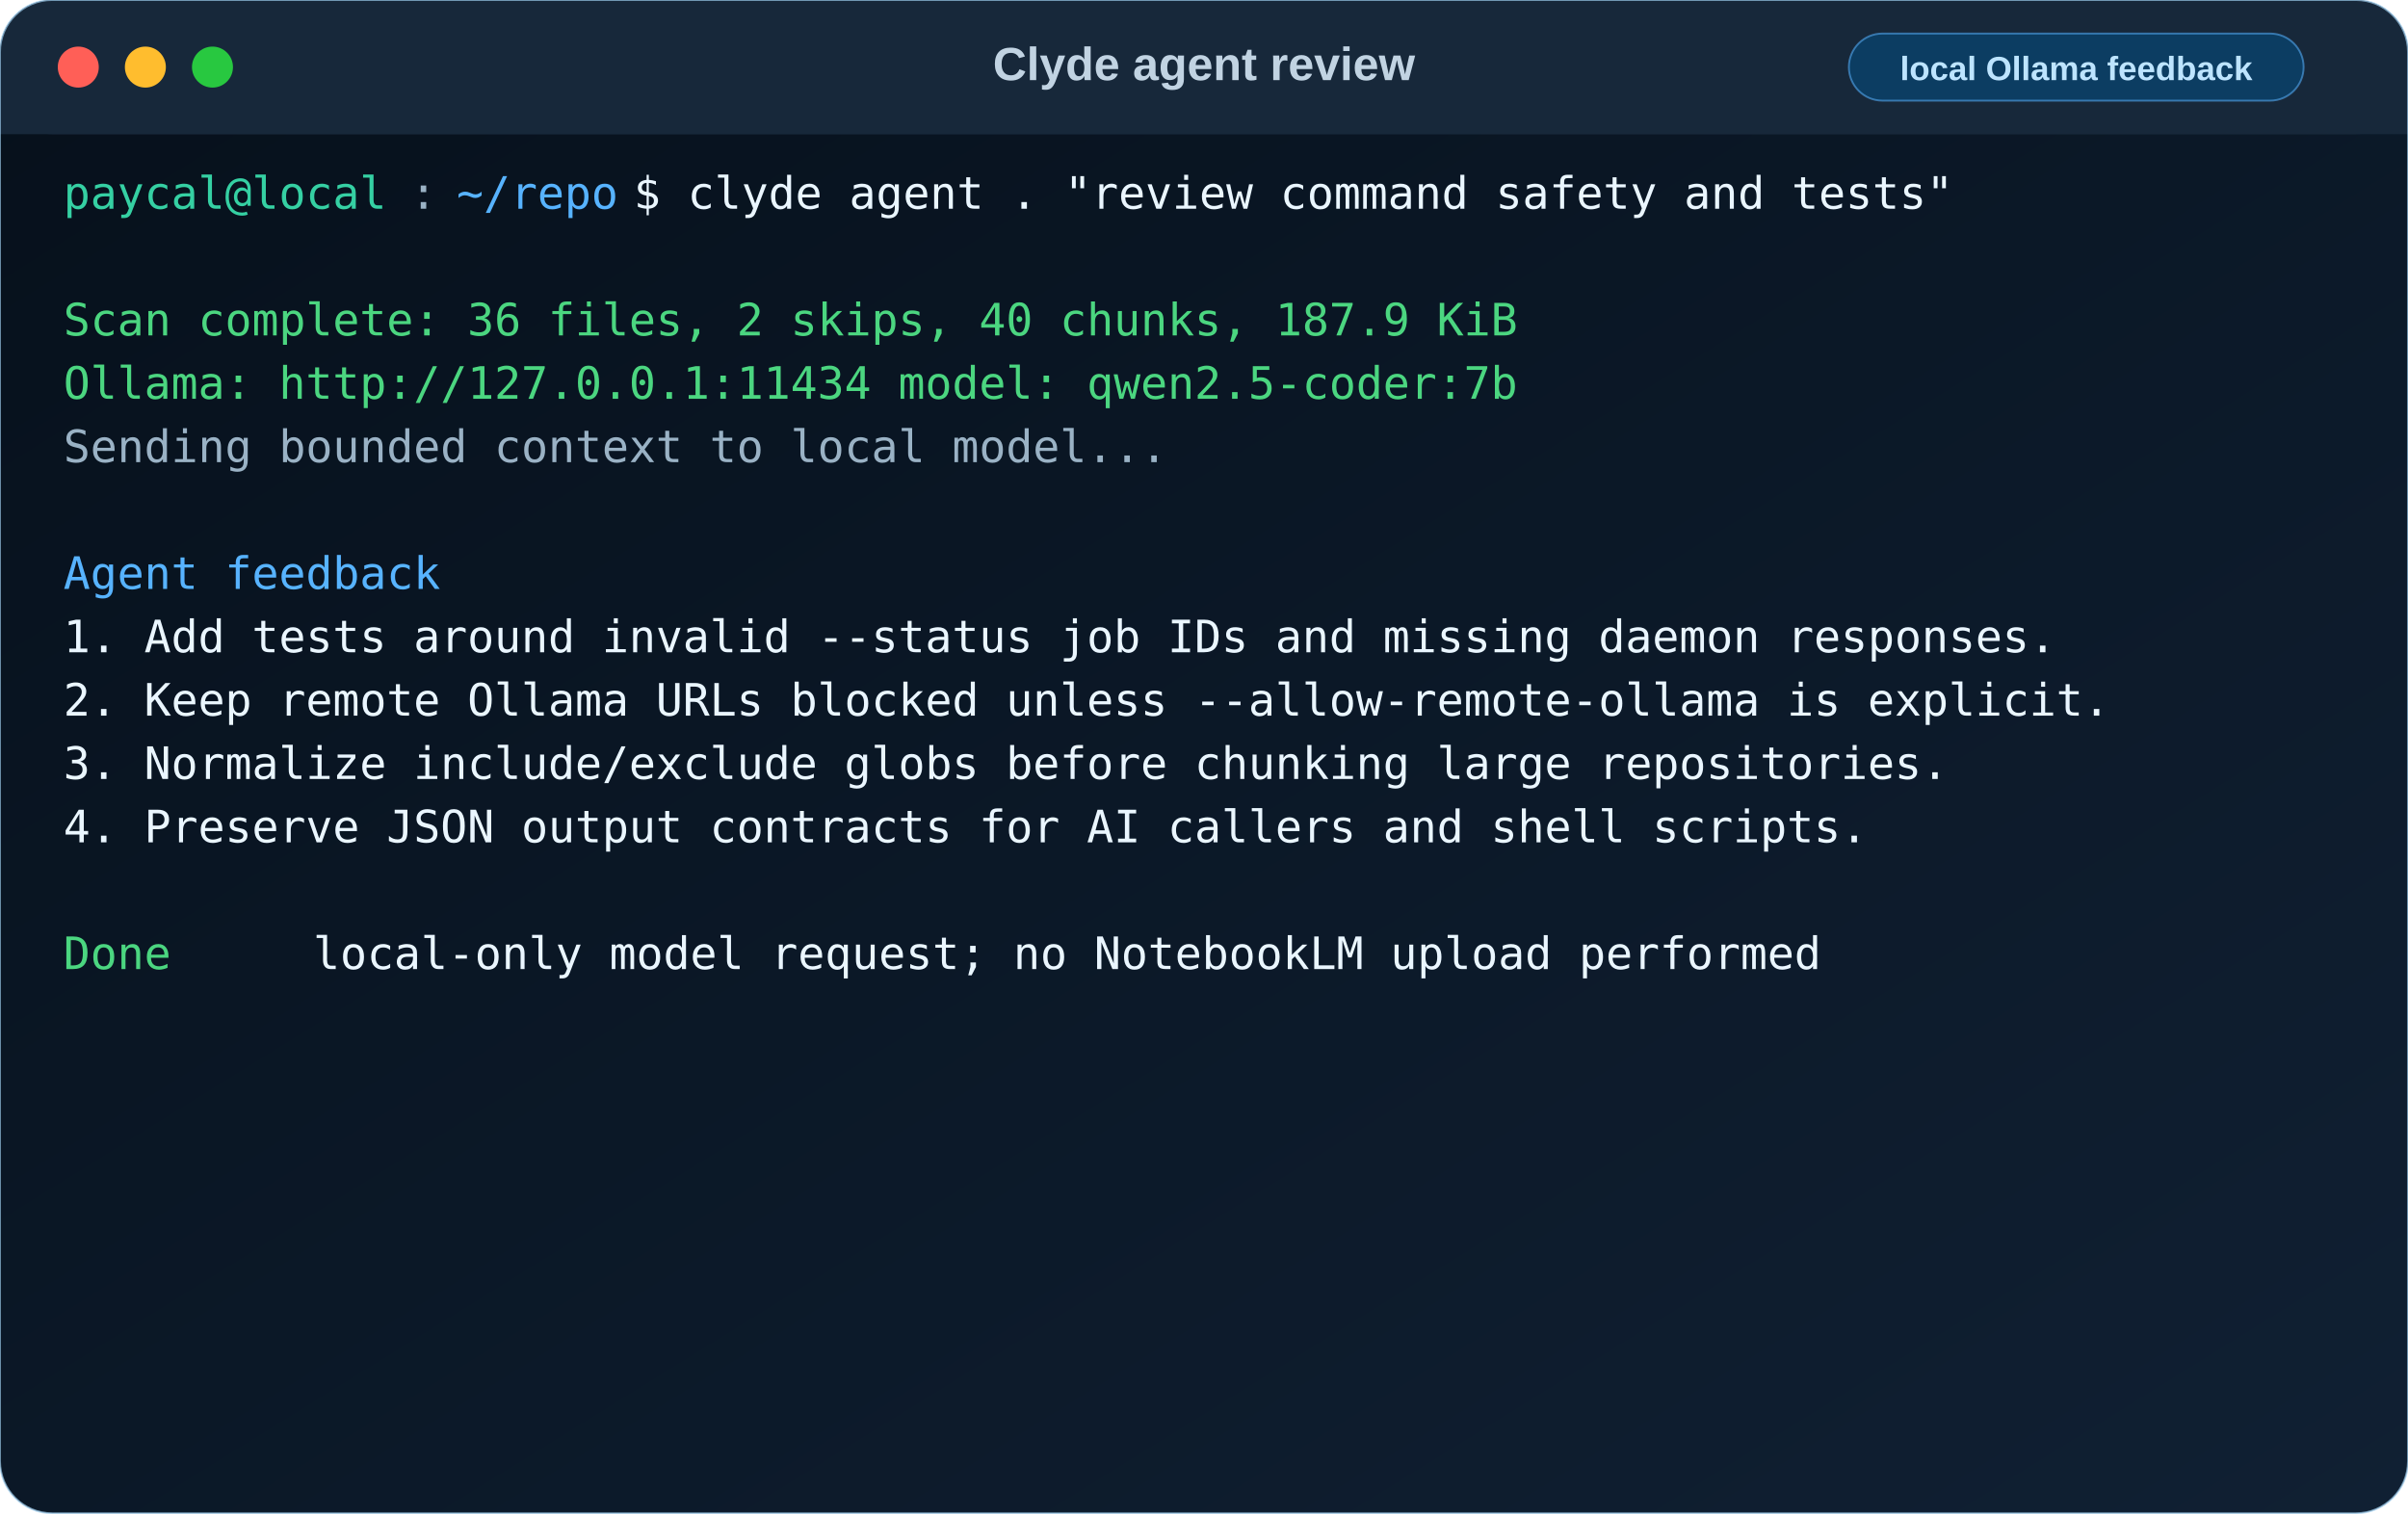
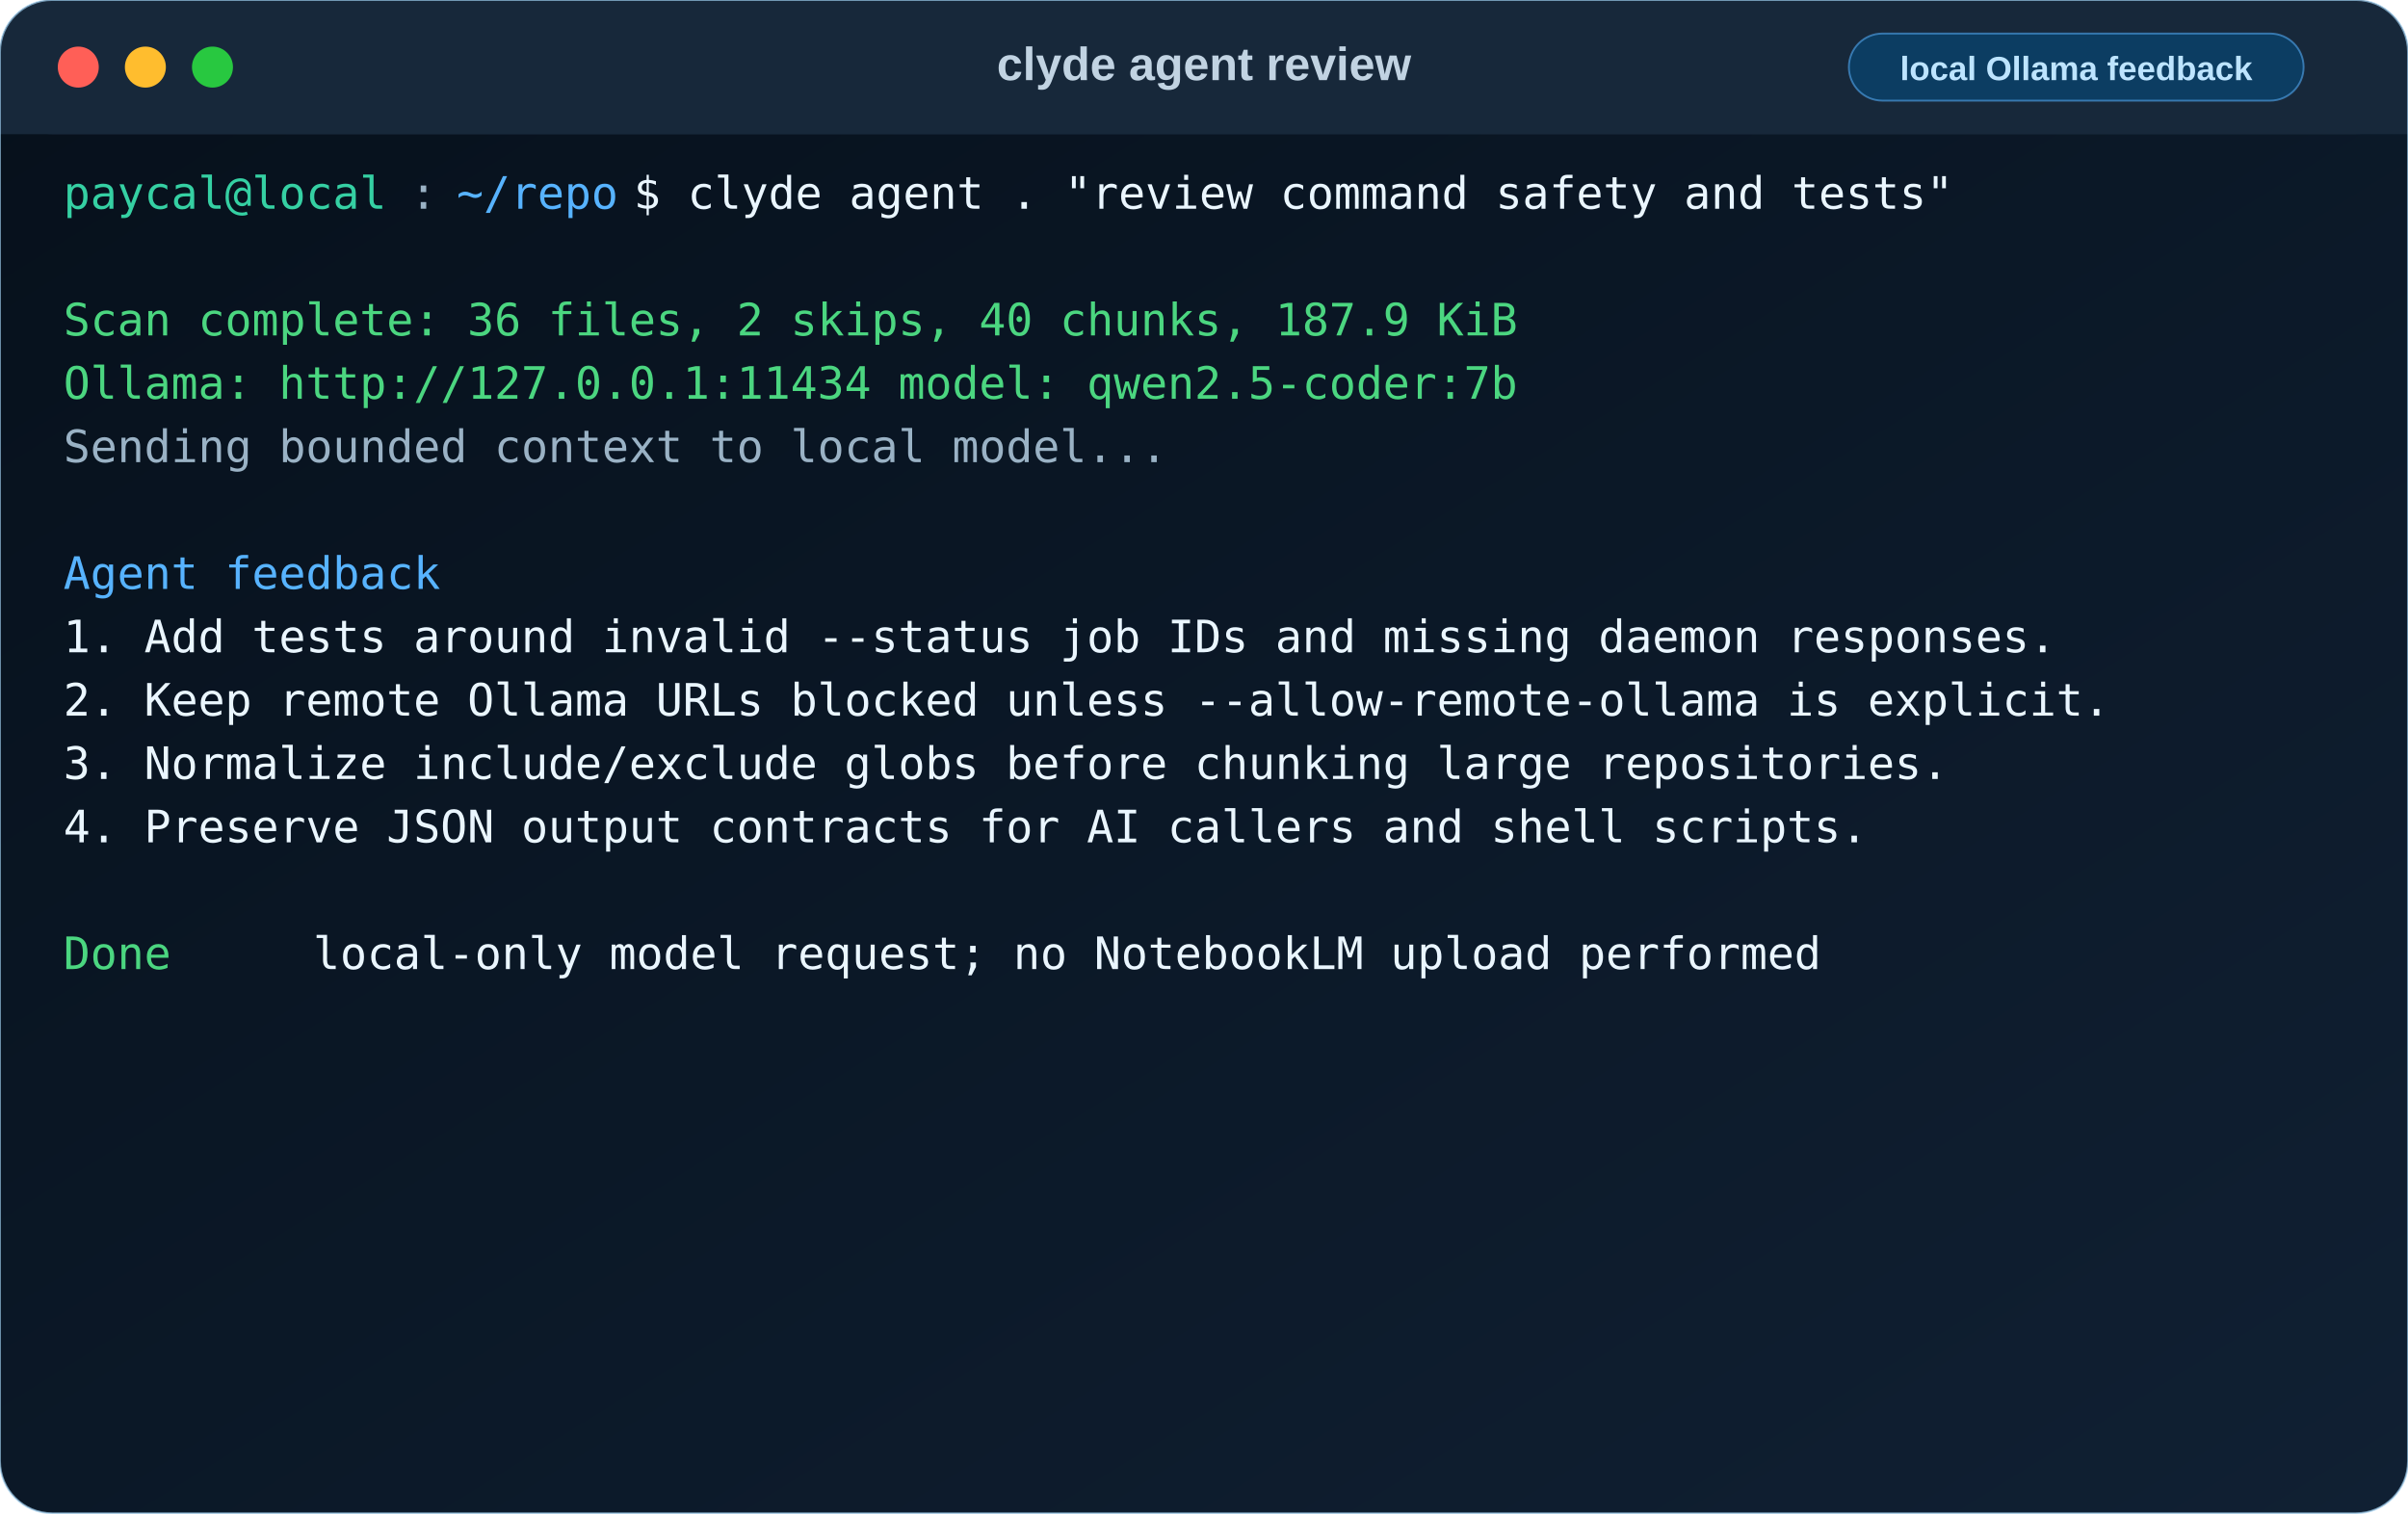
<svg xmlns="http://www.w3.org/2000/svg" width="1292" height="812" viewBox="0 0 1292 812">
  <defs>
    <linearGradient id="term" x1="0" y1="0" x2="1" y2="1">
      <stop offset="0" stop-color="#06101b" />
      <stop offset="1" stop-color="#102033" />
    </linearGradient>
  </defs>
  <rect x="0" y="0" width="1292" height="812" rx="28" fill="url(#term)" />
  <rect x="0" y="0" width="1292" height="72" rx="28" fill="#17283a" />
  <rect x="0" y="44" width="1292" height="28" fill="#17283a" />
  <circle cx="42" cy="36" r="11" fill="#ff5f57" />
  <circle cx="78" cy="36" r="11" fill="#ffbd2e" />
  <circle cx="114" cy="36" r="11" fill="#28c840" />
-   <text x="646" y="43" text-anchor="middle" fill="#c1d3e2" font-size="25" font-family="Arial, sans-serif" font-weight="700">Clyde agent review</text>
+   <text x="646" y="43" text-anchor="middle" fill="#c1d3e2" font-size="25" font-family="Arial, sans-serif" font-weight="700">clyde agent review</text>
  <rect x="992" y="18" width="244" height="36" rx="18" fill="#0c3d62" stroke="#57b3ff" stroke-opacity="0.55" />
  <text x="1114" y="43" text-anchor="middle" fill="#bde4ff" font-size="18" font-family="Arial, sans-serif" font-weight="700">local Ollama feedback</text>
  <g font-family="Monaco, Consolas, monospace" font-size="24" font-weight="500">
    <text x="34" y="112" fill="#35d0a3">paycal@local</text>
    <text x="220" y="112" fill="#9ab2c5"> : </text>
    <text x="245" y="112" fill="#57b3ff">~/repo</text>
    <text x="340" y="112" fill="#eaf6ff">$ clyde agent . "review command safety and tests"</text>
    <text x="34" y="180" fill="#4bd680">Scan complete: 36 files, 2 skips, 40 chunks, 187.9 KiB</text>
    <text x="34" y="214" fill="#4bd680">Ollama: http://127.0.0.1:11434  model: qwen2.5-coder:7b</text>
    <text x="34" y="248" fill="#9ab2c5">Sending bounded context to local model...</text>
    <text x="34" y="316" fill="#57b3ff">Agent feedback</text>
    <text x="34" y="350" fill="#eaf6ff">1. Add tests around invalid --status job IDs and missing daemon responses.</text>
    <text x="34" y="384" fill="#eaf6ff">2. Keep remote Ollama URLs blocked unless --allow-remote-ollama is explicit.</text>
    <text x="34" y="418" fill="#eaf6ff">3. Normalize include/exclude globs before chunking large repositories.</text>
    <text x="34" y="452" fill="#eaf6ff">4. Preserve JSON output contracts for AI callers and shell scripts.</text>
    <text x="34" y="520" fill="#4bd680">Done</text>
    <text x="168" y="520" fill="#eaf6ff">local-only model request; no NotebookLM upload performed</text>
  </g>
  <rect x="0" y="0" width="1292" height="812" rx="28" fill="none" stroke="#9dcced" stroke-opacity="0.68" />
</svg>
